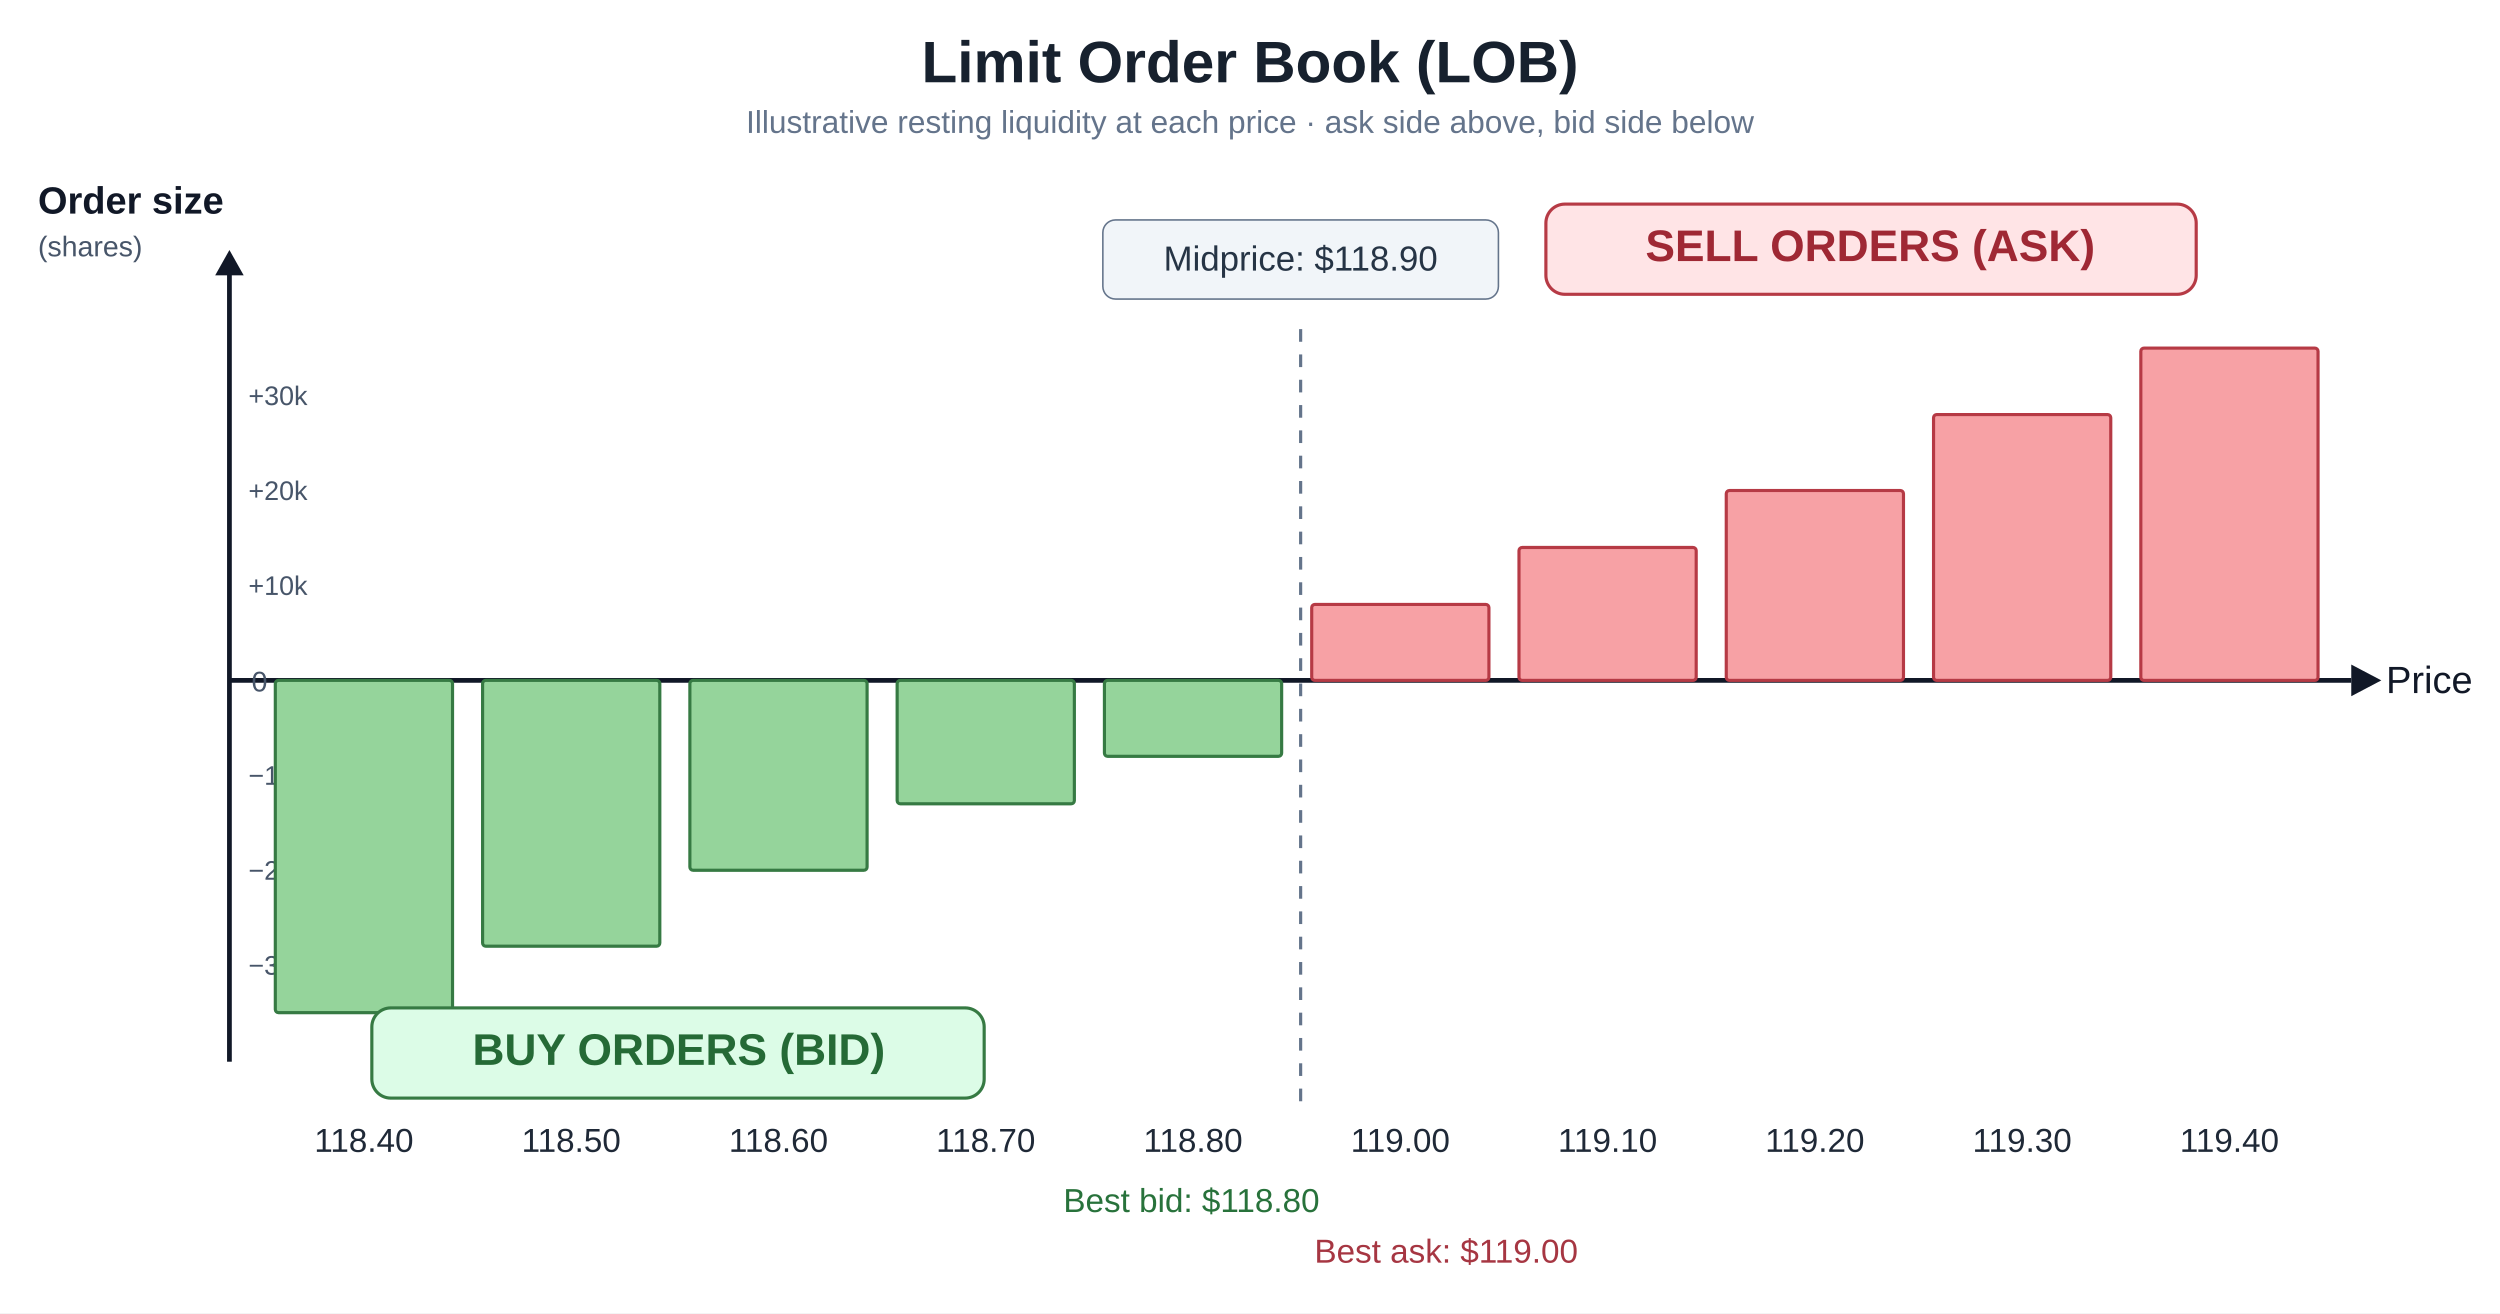
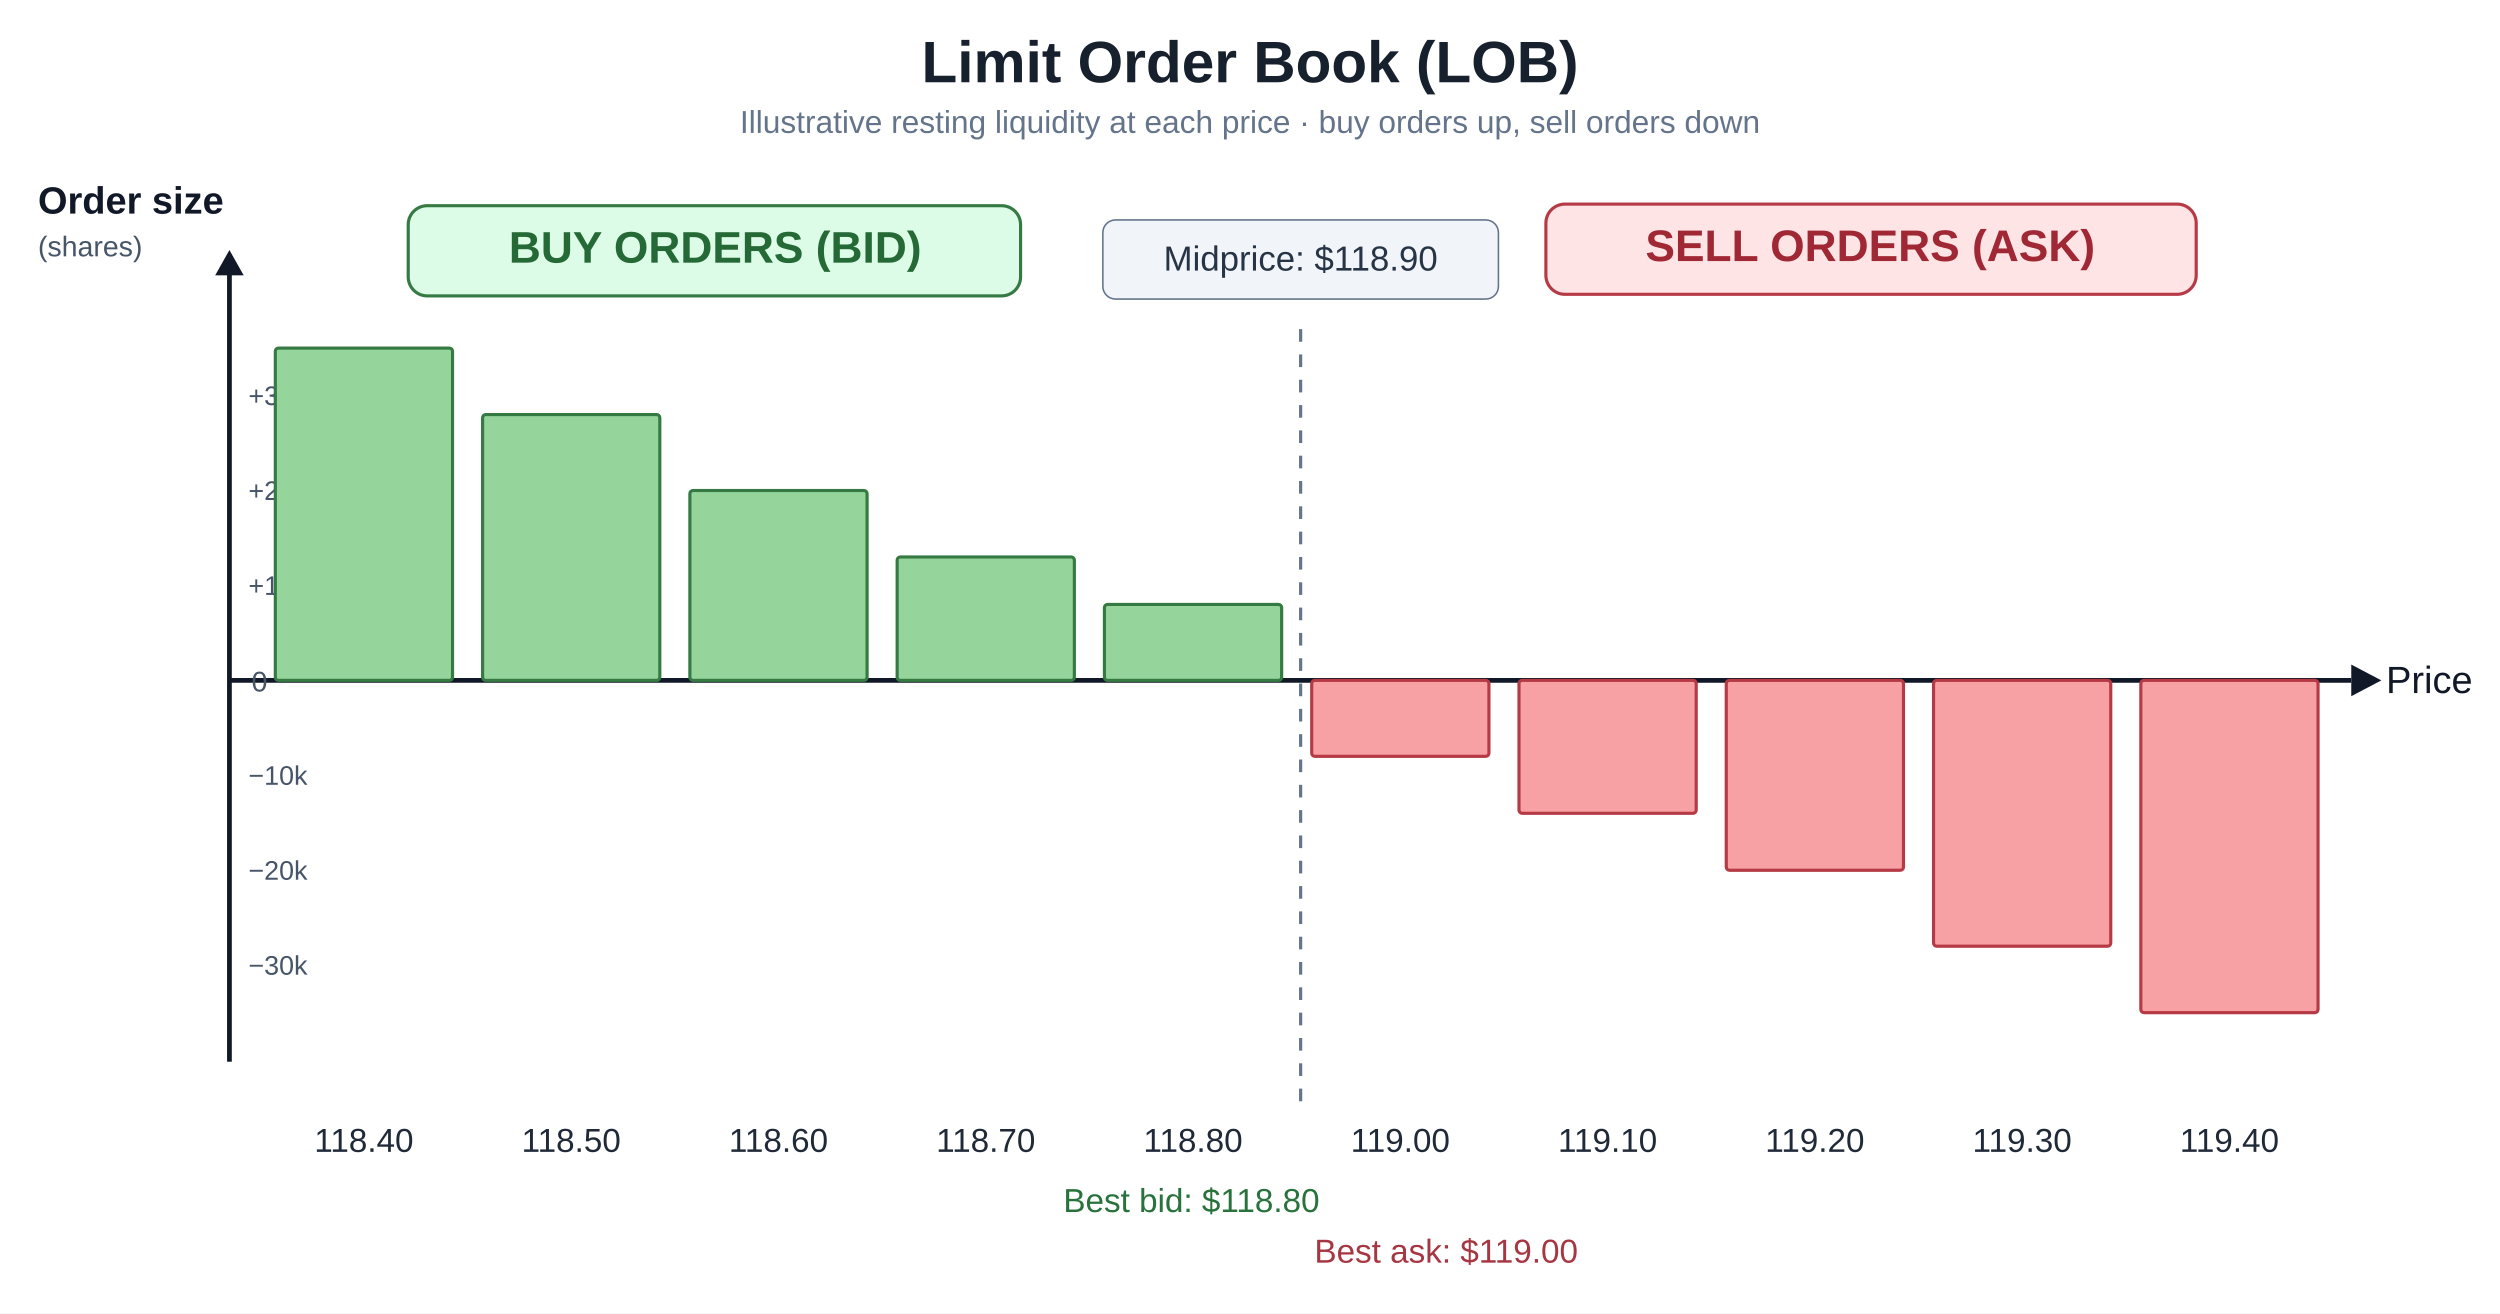
<svg xmlns="http://www.w3.org/2000/svg" viewBox="0 0 1580 830" role="img" aria-label="Limit order book with horizontal price axis, sell ask bars above and buy bid bars below">
  <rect width="1580" height="830" fill="#fff" />
  <g font-family="Arial,Helvetica,sans-serif">
    <text x="790" y="52" font-size="37" font-weight="700" text-anchor="middle" fill="#17212e">Limit Order Book (LOB)</text>
-     <text x="790" y="84" font-size="20" text-anchor="middle" fill="#64748b">Illustrative resting liquidity at each price · ask side above, bid side below</text>
+     <text x="790" y="84" font-size="20" text-anchor="middle" fill="#64748b">Illustrative resting liquidity at each price · buy orders up, sell orders down</text>
    <line x1="146" y1="430" x2="1486" y2="430" stroke="#111827" stroke-width="3" />
    <path d="M1505 430 l-19 -10 v20 Z" fill="#111827" />
    <line x1="145" y1="172" x2="145" y2="671" stroke="#111827" stroke-width="3" />
    <path d="M145 158 l-9 16 h18 Z" fill="#111827" />
    <text x="24" y="135" font-size="24" font-weight="700" fill="#111827">Order size</text>
    <text x="24" y="162" font-size="18" fill="#475569">(shares)</text>
    <text x="1508" y="438" font-size="24" fill="#111827">Price</text>
    <text x="159" y="437" font-size="18" fill="#475569">0</text>
    <text x="157" y="376" font-size="17" fill="#475569">+10k</text>
    <text x="157" y="496" font-size="17" fill="#475569">−10k</text>
    <text x="157" y="316" font-size="17" fill="#475569">+20k</text>
    <text x="157" y="556" font-size="17" fill="#475569">−20k</text>
    <text x="157" y="256" font-size="17" fill="#475569">+30k</text>
    <text x="157" y="616" font-size="17" fill="#475569">−30k</text>
-     <rect x="829" y="382" width="112" height="48" rx="2" fill="#f7a1a5" stroke="#b63a45" stroke-width="2" />
-     <rect x="960" y="346" width="112" height="84" rx="2" fill="#f7a1a5" stroke="#b63a45" stroke-width="2" />
-     <rect x="1091" y="310" width="112" height="120" rx="2" fill="#f7a1a5" stroke="#b63a45" stroke-width="2" />
-     <rect x="1222" y="262" width="112" height="168" rx="2" fill="#f7a1a5" stroke="#b63a45" stroke-width="2" />
-     <rect x="1353" y="220" width="112" height="210" rx="2" fill="#f7a1a5" stroke="#b63a45" stroke-width="2" />
-     <rect x="174" y="430" width="112" height="210" rx="2" fill="#95d49b" stroke="#367a43" stroke-width="2" />
-     <rect x="305" y="430" width="112" height="168" rx="2" fill="#95d49b" stroke="#367a43" stroke-width="2" />
-     <rect x="436" y="430" width="112" height="120" rx="2" fill="#95d49b" stroke="#367a43" stroke-width="2" />
-     <rect x="567" y="430" width="112" height="78" rx="2" fill="#95d49b" stroke="#367a43" stroke-width="2" />
-     <rect x="698" y="430" width="112" height="48" rx="2" fill="#95d49b" stroke="#367a43" stroke-width="2" />
+     <rect x="829" y="430" width="112" height="48" rx="2" fill="#f7a1a5" stroke="#b63a45" stroke-width="2" />
+     <rect x="960" y="430" width="112" height="84" rx="2" fill="#f7a1a5" stroke="#b63a45" stroke-width="2" />
+     <rect x="1091" y="430" width="112" height="120" rx="2" fill="#f7a1a5" stroke="#b63a45" stroke-width="2" />
+     <rect x="1222" y="430" width="112" height="168" rx="2" fill="#f7a1a5" stroke="#b63a45" stroke-width="2" />
+     <rect x="1353" y="430" width="112" height="210" rx="2" fill="#f7a1a5" stroke="#b63a45" stroke-width="2" />
+     <rect x="174" y="220" width="112" height="210" rx="2" fill="#95d49b" stroke="#367a43" stroke-width="2" />
+     <rect x="305" y="262" width="112" height="168" rx="2" fill="#95d49b" stroke="#367a43" stroke-width="2" />
+     <rect x="436" y="310" width="112" height="120" rx="2" fill="#95d49b" stroke="#367a43" stroke-width="2" />
+     <rect x="567" y="352" width="112" height="78" rx="2" fill="#95d49b" stroke="#367a43" stroke-width="2" />
+     <rect x="698" y="382" width="112" height="48" rx="2" fill="#95d49b" stroke="#367a43" stroke-width="2" />
    <rect x="977" y="129" width="411" height="57" rx="12" fill="#ffe4e6" stroke="#b63a45" stroke-width="2" />
    <text x="1182" y="165" font-size="28" font-weight="700" text-anchor="middle" fill="#9f2834">SELL ORDERS (ASK)</text>
-     <rect x="235" y="637" width="387" height="57" rx="12" fill="#dcfce7" stroke="#367a43" stroke-width="2" />
-     <text x="429" y="673" font-size="28" font-weight="700" text-anchor="middle" fill="#256a36">BUY ORDERS (BID)</text>
+     <rect x="258" y="130" width="387" height="57" rx="12" fill="#dcfce7" stroke="#367a43" stroke-width="2" />
+     <text x="452" y="166" font-size="28" font-weight="700" text-anchor="middle" fill="#256a36">BUY ORDERS (BID)</text>
    <line x1="822" y1="208" x2="822" y2="701" stroke="#64748b" stroke-width="2" stroke-dasharray="8 8" />
    <rect x="697" y="139" width="250" height="50" rx="8" fill="#f1f5f9" stroke="#64748b" />
    <text x="822" y="171" font-size="22" text-anchor="middle" fill="#263445">Midprice: $118.90</text>
    <text x="230" y="728" text-anchor="middle" font-size="21" fill="#1f2937">118.40</text>
    <text x="361" y="728" text-anchor="middle" font-size="21" fill="#1f2937">118.50</text>
    <text x="492" y="728" text-anchor="middle" font-size="21" fill="#1f2937">118.60</text>
    <text x="623" y="728" text-anchor="middle" font-size="21" fill="#1f2937">118.70</text>
    <text x="754" y="728" text-anchor="middle" font-size="21" fill="#1f2937">118.80</text>
    <text x="885" y="728" text-anchor="middle" font-size="21" fill="#1f2937">119.00</text>
    <text x="1016" y="728" text-anchor="middle" font-size="21" fill="#1f2937">119.10</text>
    <text x="1147" y="728" text-anchor="middle" font-size="21" fill="#1f2937">119.20</text>
    <text x="1278" y="728" text-anchor="middle" font-size="21" fill="#1f2937">119.30</text>
    <text x="1409" y="728" text-anchor="middle" font-size="21" fill="#1f2937">119.40</text>
    <text x="753" y="766" font-size="21" fill="#28723b" text-anchor="middle">Best bid: $118.80</text>
    <text x="914" y="798" font-size="21" fill="#a63642" text-anchor="middle">Best ask: $119.00</text>
  </g>
</svg>
